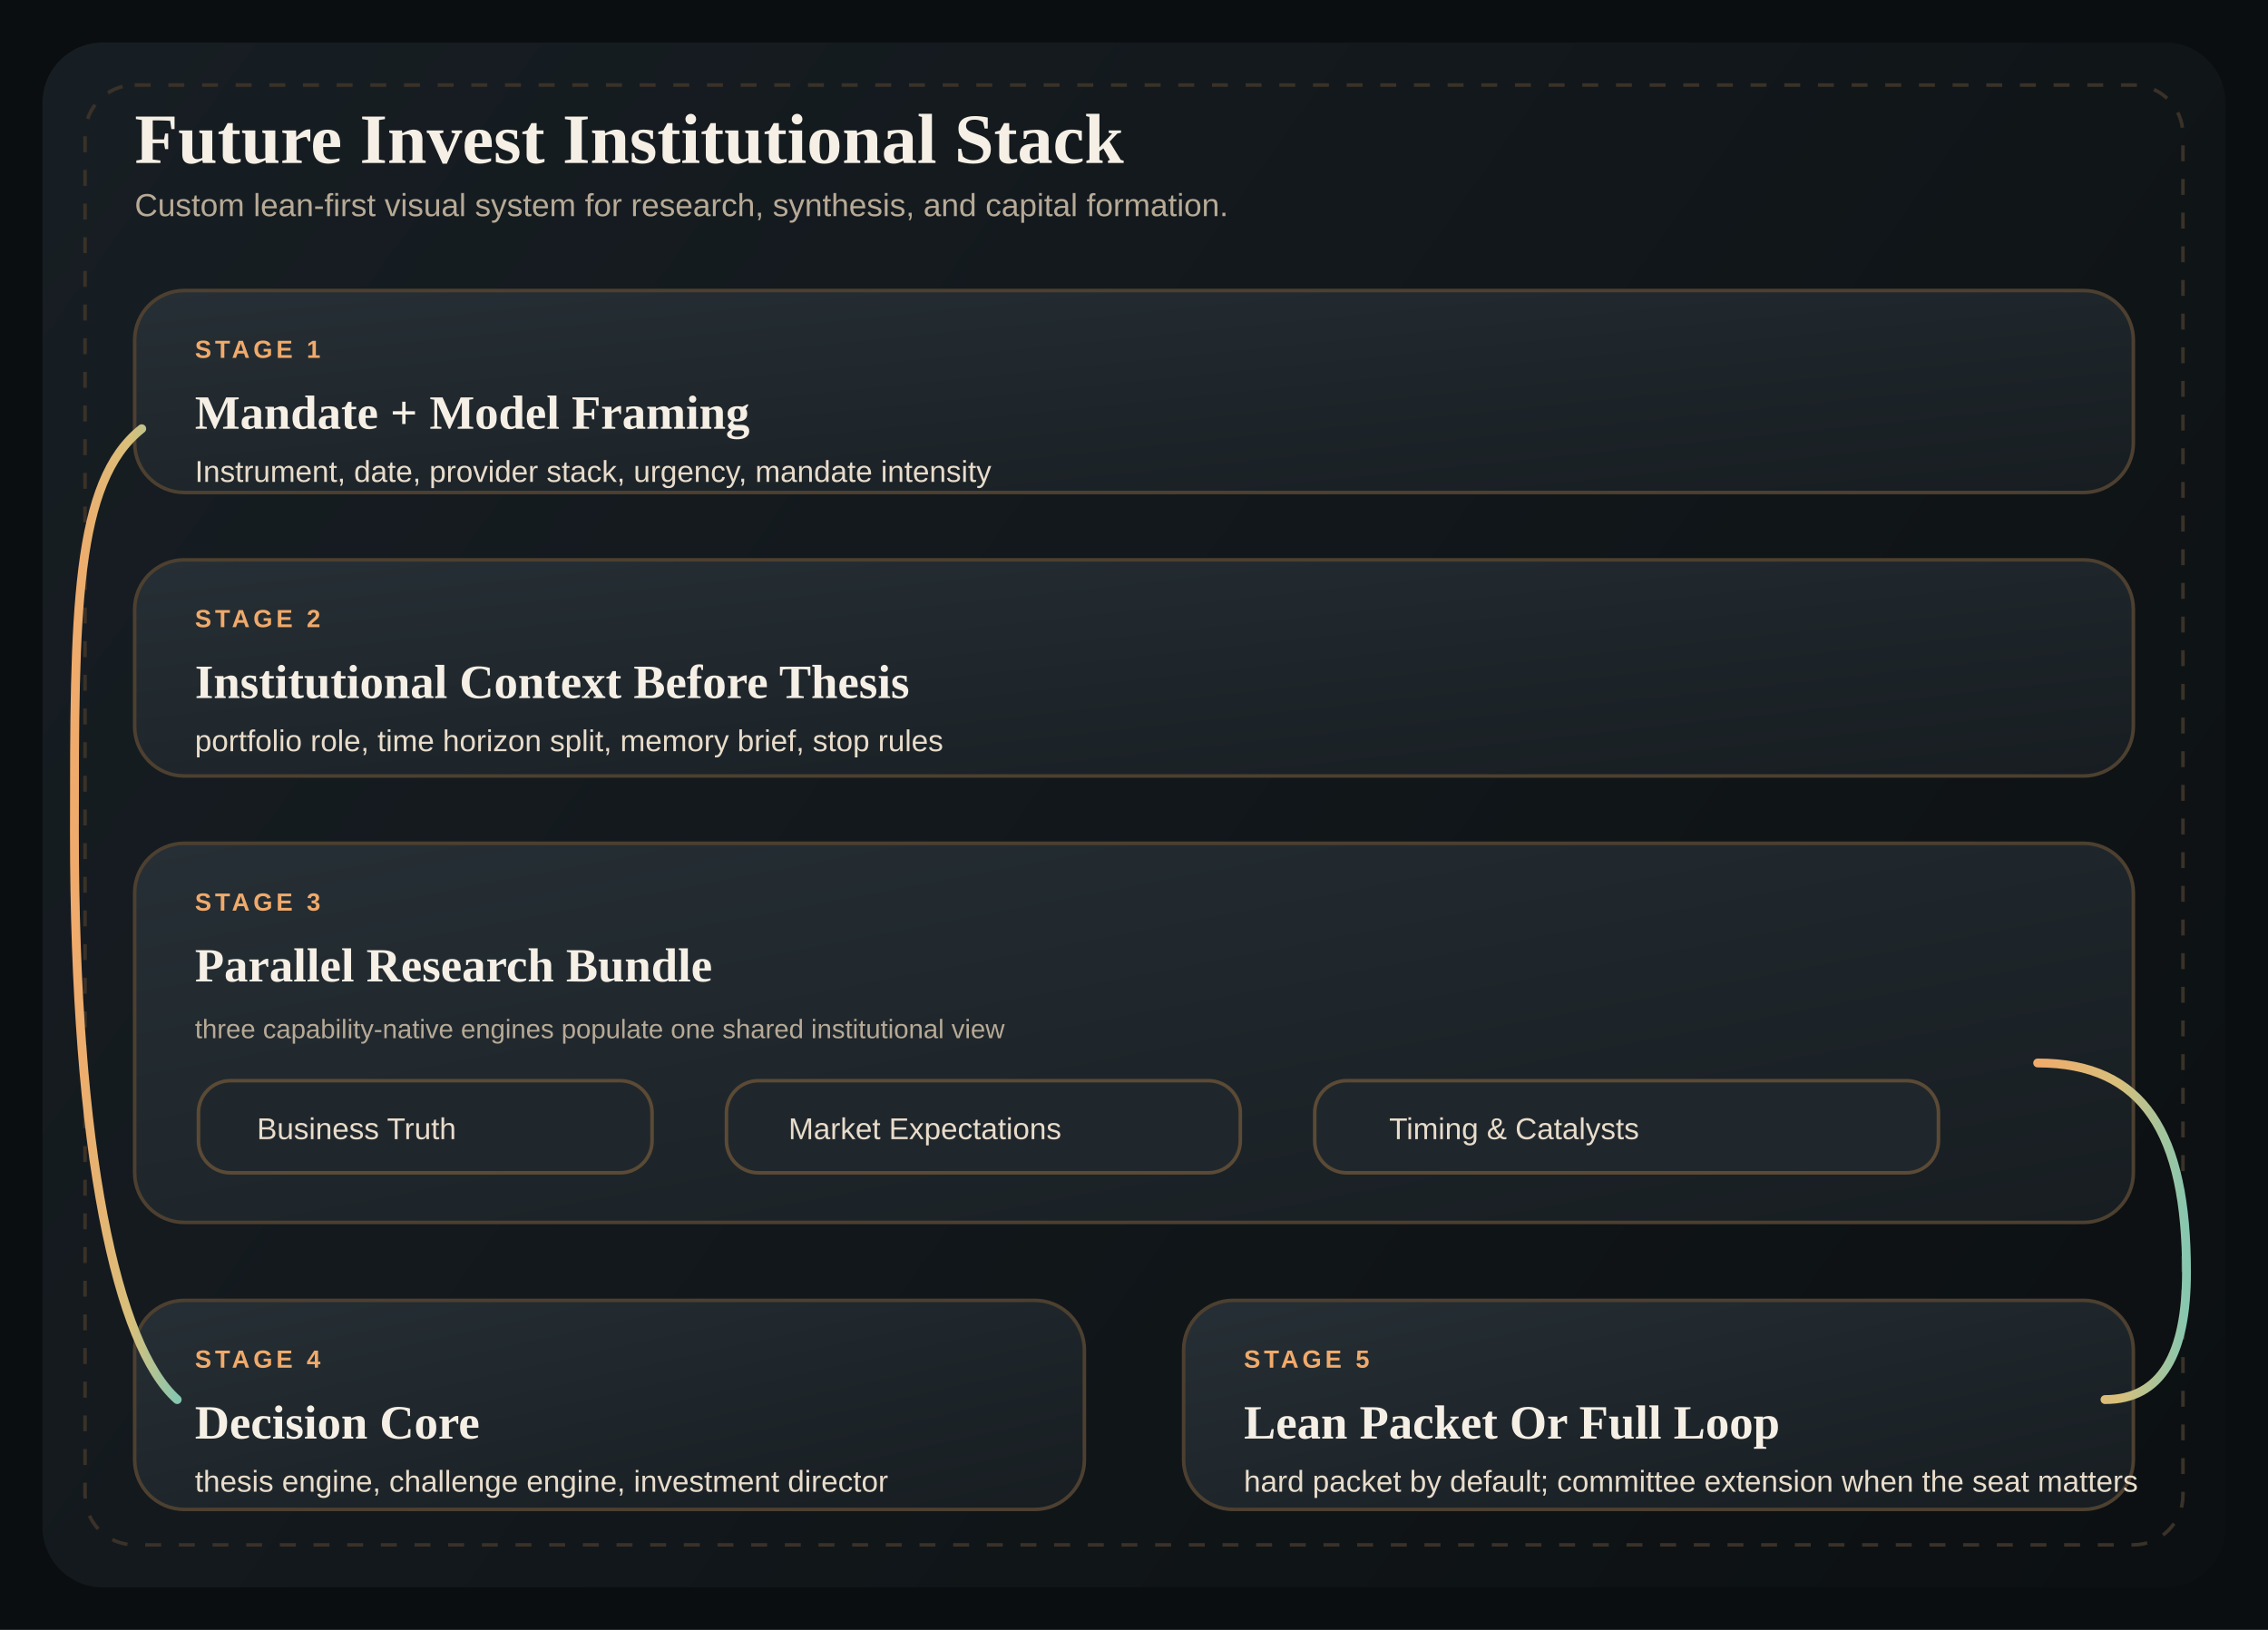
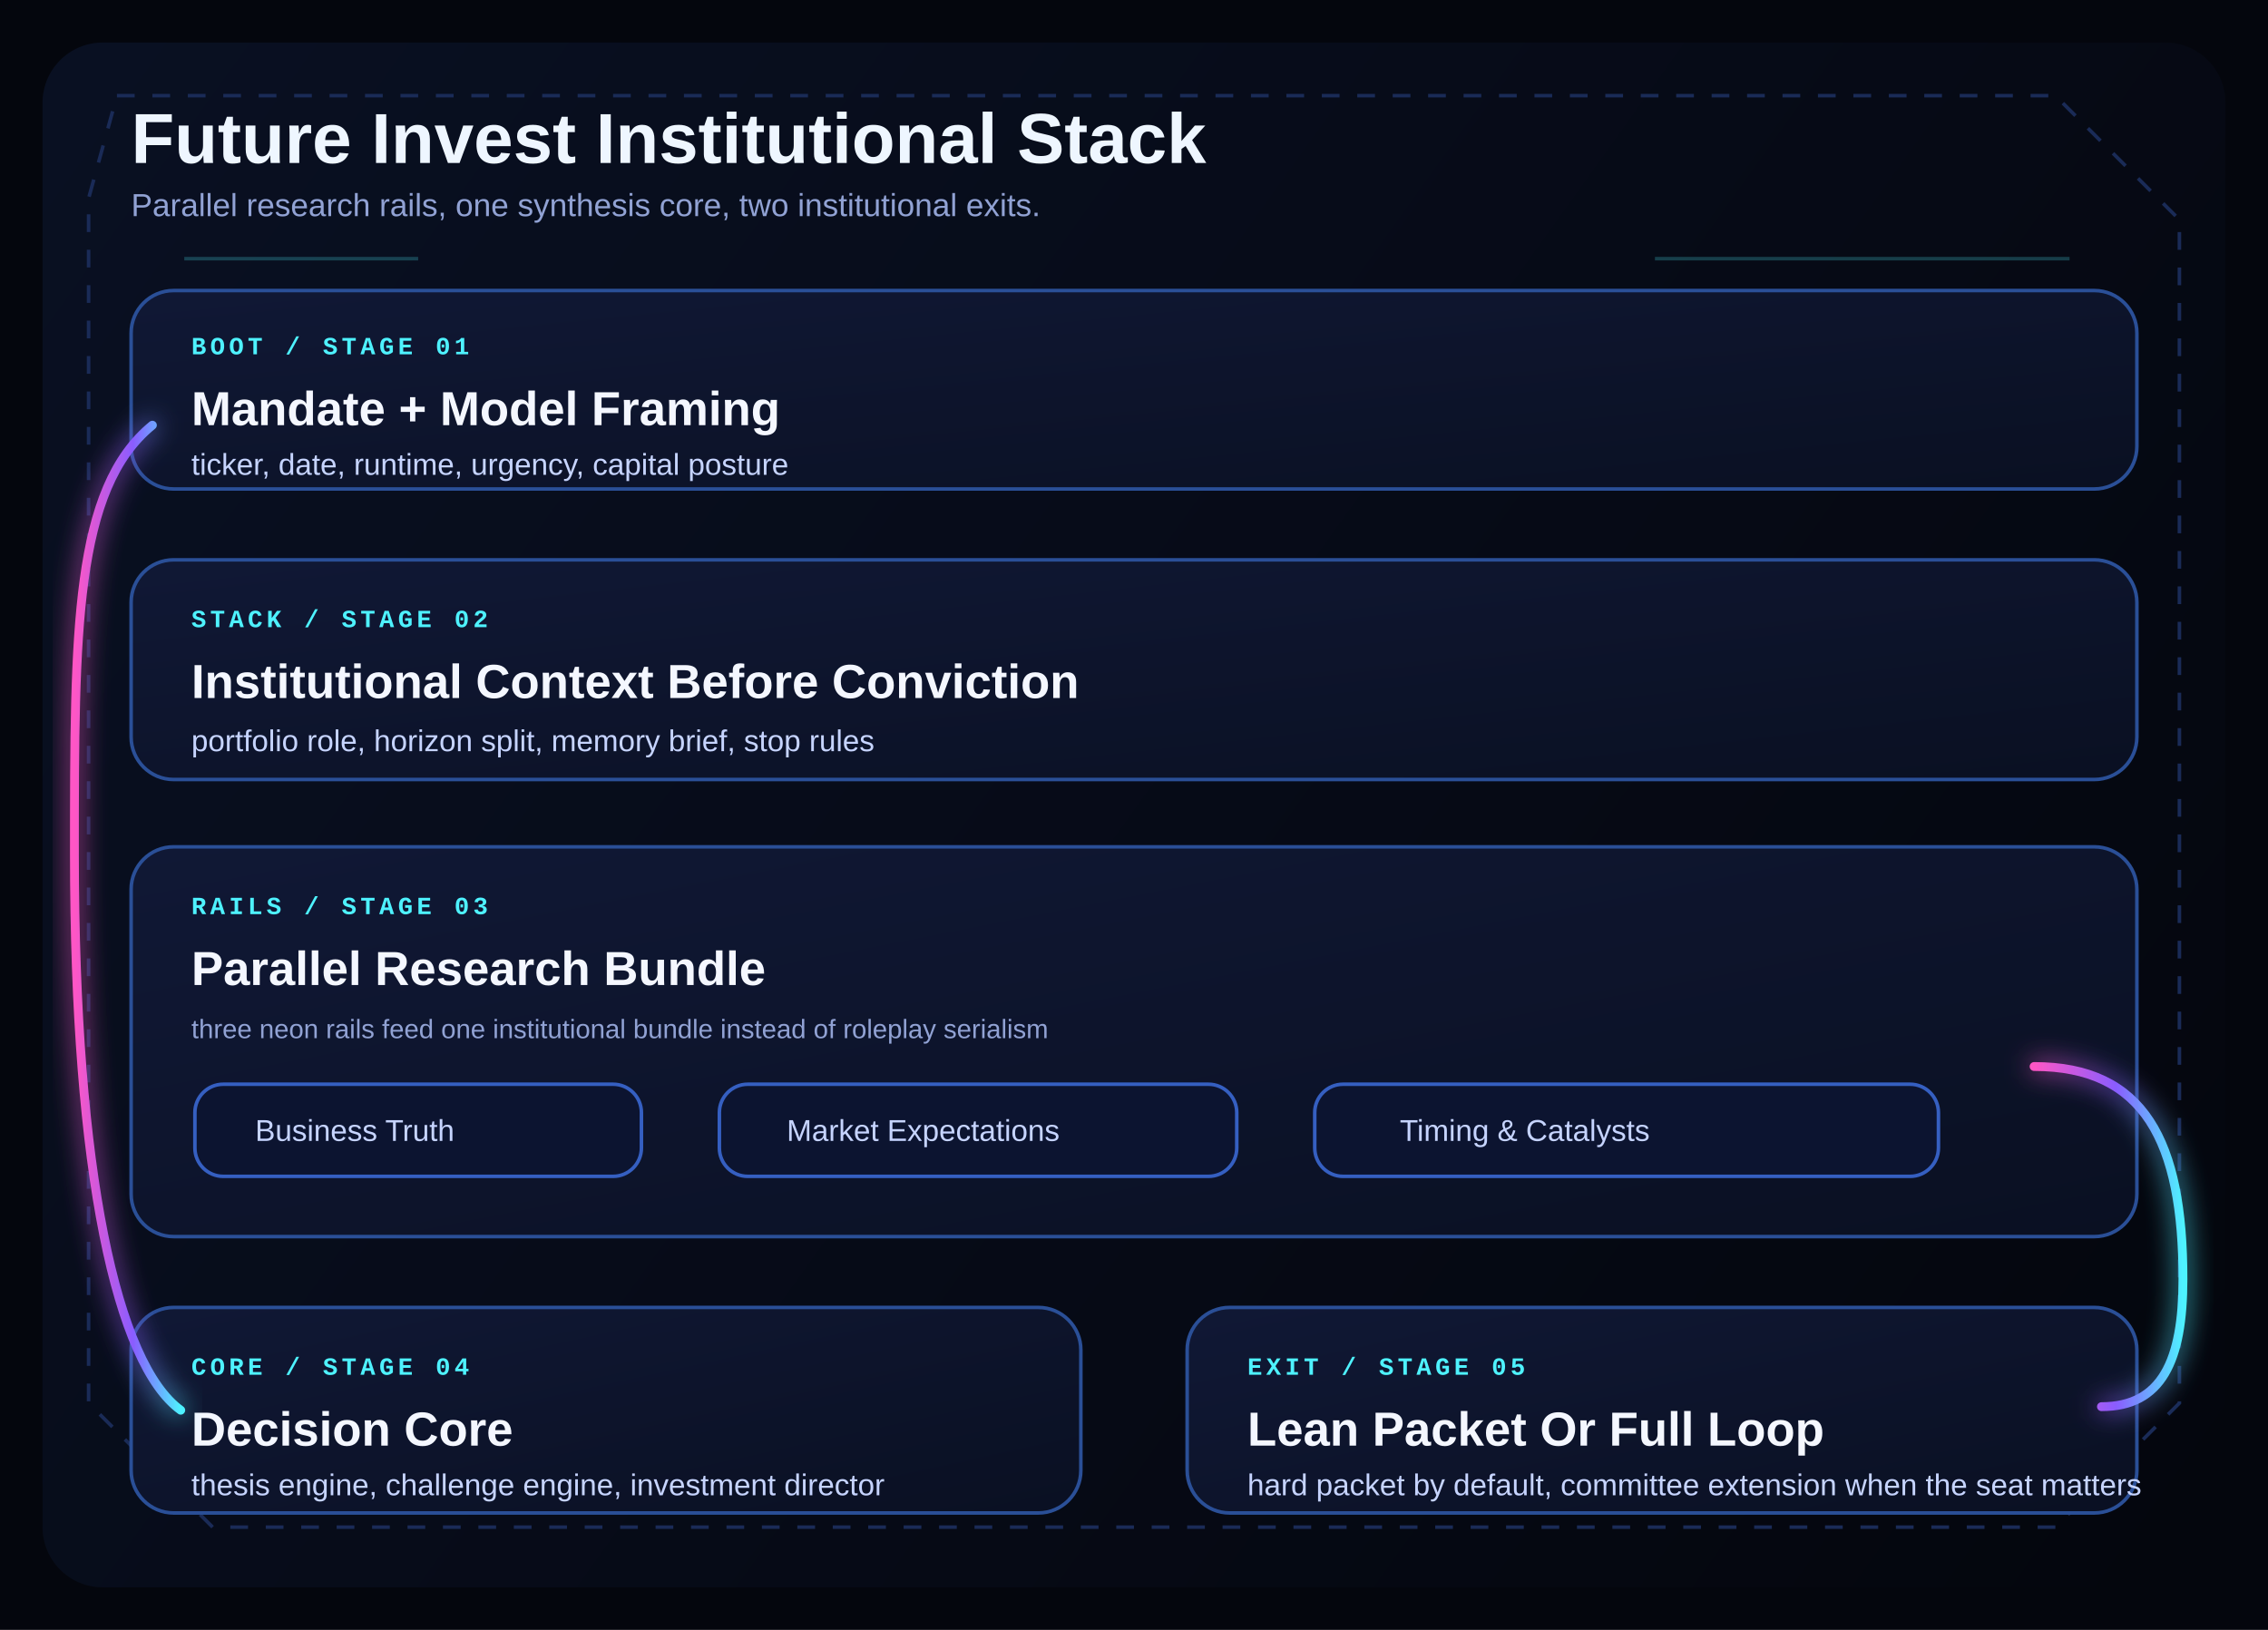
<svg xmlns="http://www.w3.org/2000/svg" width="1280" height="920" viewBox="0 0 1280 920" role="img" aria-labelledby="title desc">
  <defs>
-     <linearGradient id="stack-bg" x1="52" y1="40" x2="1224" y2="884" gradientUnits="userSpaceOnUse">
-       <stop offset="0%" stop-color="#171e23" />
-       <stop offset="100%" stop-color="#0c1012" />
+     <linearGradient id="stack-bg" x1="44" y1="34" x2="1232" y2="886" gradientUnits="userSpaceOnUse">
+       <stop offset="0%" stop-color="#091022" />
+       <stop offset="100%" stop-color="#04060d" />
    </linearGradient>
    <linearGradient id="stack-panel" x1="0%" y1="0%" x2="100%" y2="100%">
-       <stop offset="0%" stop-color="#262f35" />
-       <stop offset="100%" stop-color="#171d21" />
+       <stop offset="0%" stop-color="#101835" />
+       <stop offset="100%" stop-color="#0a1022" />
    </linearGradient>
    <linearGradient id="stack-line" x1="0%" y1="0%" x2="100%" y2="0%">
-       <stop offset="0%" stop-color="#f0aa6b" />
-       <stop offset="55%" stop-color="#d8c07b" />
-       <stop offset="100%" stop-color="#87c7b0" />
+       <stop offset="0%" stop-color="#ff57c5" />
+       <stop offset="55%" stop-color="#8a5cff" />
+       <stop offset="100%" stop-color="#4ef2ff" />
    </linearGradient>
+     <filter id="stack-glow" x="-20%" y="-20%" width="140%" height="140%">
+       <feGaussianBlur stdDeviation="7" result="blur" />
+       <feMerge>
+         <feMergeNode in="blur" />
+         <feMergeNode in="SourceGraphic" />
+       </feMerge>
+     </filter>
    <style>
-       .title { font: 700 40px Georgia, "Times New Roman", serif; fill: #f5efe5; }
-       .subtitle { font: 400 18px Arial, Helvetica, sans-serif; fill: #b7aa96; }
-       .kicker { font: 700 14px Arial, Helvetica, sans-serif; fill: #f0aa6b; letter-spacing: 2px; }
-       .heading { font: 700 27px Georgia, "Times New Roman", serif; fill: #f5efe5; }
-       .body { font: 400 17px Arial, Helvetica, sans-serif; fill: #e8dccb; }
-       .small { font: 400 15px Arial, Helvetica, sans-serif; fill: #b7aa96; }
-       .panel { fill: url(#stack-panel); stroke: #4d4030; stroke-width: 2; }
-       .chip { fill: #20272c; stroke: #5b4a35; stroke-width: 2; }
-       .line { fill: none; stroke: url(#stack-line); stroke-width: 5; stroke-linecap: round; stroke-linejoin: round; }
-       .guide { fill: none; stroke: #3a3128; stroke-width: 2; stroke-dasharray: 9 10; }
+       .title { font: 700 40px Arial, Helvetica, sans-serif; fill: #eef6ff; }
+       .subtitle { font: 400 18px Arial, Helvetica, sans-serif; fill: #91a2d4; }
+       .kicker { font: 700 14px "Courier New", monospace; fill: #4ef2ff; letter-spacing: 2.2px; }
+       .heading { font: 700 27px Arial, Helvetica, sans-serif; fill: #f4f7ff; }
+       .body { font: 400 17px Arial, Helvetica, sans-serif; fill: #c6d4ff; }
+       .small { font: 400 15px Arial, Helvetica, sans-serif; fill: #91a2d4; }
+       .panel { fill: url(#stack-panel); stroke: #2a4f97; stroke-width: 2; }
+       .chip { fill: #0c1430; stroke: #355fc1; stroke-width: 2; }
+       .line { fill: none; stroke: url(#stack-line); stroke-width: 5; stroke-linecap: round; stroke-linejoin: round; filter: url(#stack-glow); }
+       .guide { fill: none; stroke: #1a2b57; stroke-width: 2; stroke-dasharray: 10 10; }
+       .scan { fill: none; stroke: #4ef2ff; stroke-width: 2; opacity: 0.22; }
    </style>
  </defs>
-   <rect width="1280" height="920" fill="#0b0e10" />
+   <rect width="1280" height="920" fill="#04060d" />
  <rect x="24" y="24" width="1232" height="872" rx="34" fill="url(#stack-bg)" />
-   <rect x="48" y="48" width="1184" height="824" rx="28" class="guide" />
-   <text x="76" y="92" class="title">Future Invest Institutional Stack</text>
-   <text x="76" y="122" class="subtitle">Custom lean-first visual system for research, synthesis, and capital formation.</text>
-   <rect x="76" y="164" width="1128" height="114" rx="28" class="panel" />
-   <text x="110" y="202" class="kicker">STAGE 1</text>
-   <text x="110" y="242" class="heading">Mandate + Model Framing</text>
-   <text x="110" y="272" class="body">Instrument, date, provider stack, urgency, mandate intensity</text>
-   <rect x="76" y="316" width="1128" height="122" rx="28" class="panel" />
-   <text x="110" y="354" class="kicker">STAGE 2</text>
-   <text x="110" y="394" class="heading">Institutional Context Before Thesis</text>
-   <text x="110" y="424" class="body">portfolio role, time horizon split, memory brief, stop rules</text>
-   <rect x="76" y="476" width="1128" height="214" rx="28" class="panel" />
-   <text x="110" y="514" class="kicker">STAGE 3</text>
-   <text x="110" y="554" class="heading">Parallel Research Bundle</text>
-   <text x="110" y="586" class="small">three capability-native engines populate one shared institutional view</text>
-   <rect x="112" y="610" width="256" height="52" rx="18" class="chip" />
-   <text x="145" y="643" class="body">Business Truth</text>
-   <rect x="410" y="610" width="290" height="52" rx="18" class="chip" />
-   <text x="445" y="643" class="body">Market Expectations</text>
-   <rect x="742" y="610" width="352" height="52" rx="18" class="chip" />
-   <text x="784" y="643" class="body">Timing &amp; Catalysts</text>
-   <rect x="76" y="734" width="536" height="118" rx="28" class="panel" />
-   <text x="110" y="772" class="kicker">STAGE 4</text>
-   <text x="110" y="812" class="heading">Decision Core</text>
-   <text x="110" y="842" class="body">thesis engine, challenge engine, investment director</text>
-   <rect x="668" y="734" width="536" height="118" rx="28" class="panel" />
-   <text x="702" y="772" class="kicker">STAGE 5</text>
-   <text x="702" y="812" class="heading">Lean Packet Or Full Loop</text>
-   <text x="702" y="842" class="body">hard packet by default; committee extension when the seat matters</text>
-   <path d="M640 278V316" class="line" />
-   <path d="M640 438V476" class="line" />
-   <path d="M640 690V734" class="line" />
-   <path d="M612 793H668" class="line" />
-   <path d="M1188 790C1220 790 1234 764 1234 718C1234 640 1210 600 1150 600" class="line" />
-   <path d="M80 242C42 272 42 346 42 470C42 650 66 760 100 790" class="line" />
+   <path d="M66 54H1160L1230 124V792L1160 862H120L50 792V112L66 54Z" class="guide" />
+   <text x="74" y="92" class="title">Future Invest Institutional Stack</text>
+   <text x="74" y="122" class="subtitle">Parallel research rails, one synthesis core, two institutional exits.</text>
+   <rect x="74" y="164" width="1132" height="112" rx="24" class="panel" />
+   <text x="108" y="200" class="kicker">BOOT / STAGE 01</text>
+   <text x="108" y="240" class="heading">Mandate + Model Framing</text>
+   <text x="108" y="268" class="body">ticker, date, runtime, urgency, capital posture</text>
+   <rect x="74" y="316" width="1132" height="124" rx="24" class="panel" />
+   <text x="108" y="354" class="kicker">STACK / STAGE 02</text>
+   <text x="108" y="394" class="heading">Institutional Context Before Conviction</text>
+   <text x="108" y="424" class="body">portfolio role, horizon split, memory brief, stop rules</text>
+   <rect x="74" y="478" width="1132" height="220" rx="24" class="panel" />
+   <text x="108" y="516" class="kicker">RAILS / STAGE 03</text>
+   <text x="108" y="556" class="heading">Parallel Research Bundle</text>
+   <text x="108" y="586" class="small">three neon rails feed one institutional bundle instead of roleplay serialism</text>
+   <rect x="110" y="612" width="252" height="52" rx="16" class="chip" />
+   <text x="144" y="644" class="body">Business Truth</text>
+   <rect x="406" y="612" width="292" height="52" rx="16" class="chip" />
+   <text x="444" y="644" class="body">Market Expectations</text>
+   <rect x="742" y="612" width="352" height="52" rx="16" class="chip" />
+   <text x="790" y="644" class="body">Timing &amp; Catalysts</text>
+   <rect x="74" y="738" width="536" height="116" rx="24" class="panel" />
+   <text x="108" y="776" class="kicker">CORE / STAGE 04</text>
+   <text x="108" y="816" class="heading">Decision Core</text>
+   <text x="108" y="844" class="body">thesis engine, challenge engine, investment director</text>
+   <rect x="670" y="738" width="536" height="116" rx="24" class="panel" />
+   <text x="704" y="776" class="kicker">EXIT / STAGE 05</text>
+   <text x="704" y="816" class="heading">Lean Packet Or Full Loop</text>
+   <text x="704" y="844" class="body">hard packet by default, committee extension when the seat matters</text>
+   <path d="M640 276V316" class="line" />
+   <path d="M640 440V478" class="line" />
+   <path d="M640 698V738" class="line" />
+   <path d="M610 796H670" class="line" />
+   <path d="M1186 794C1220 794 1232 768 1232 722C1232 644 1210 602 1148 602" class="line" />
+   <path d="M86 240C42 276 42 356 42 482C42 662 66 770 102 796" class="line" />
+   <path d="M104 146H236" class="scan" />
+   <path d="M934 146H1168" class="scan" />
</svg>
